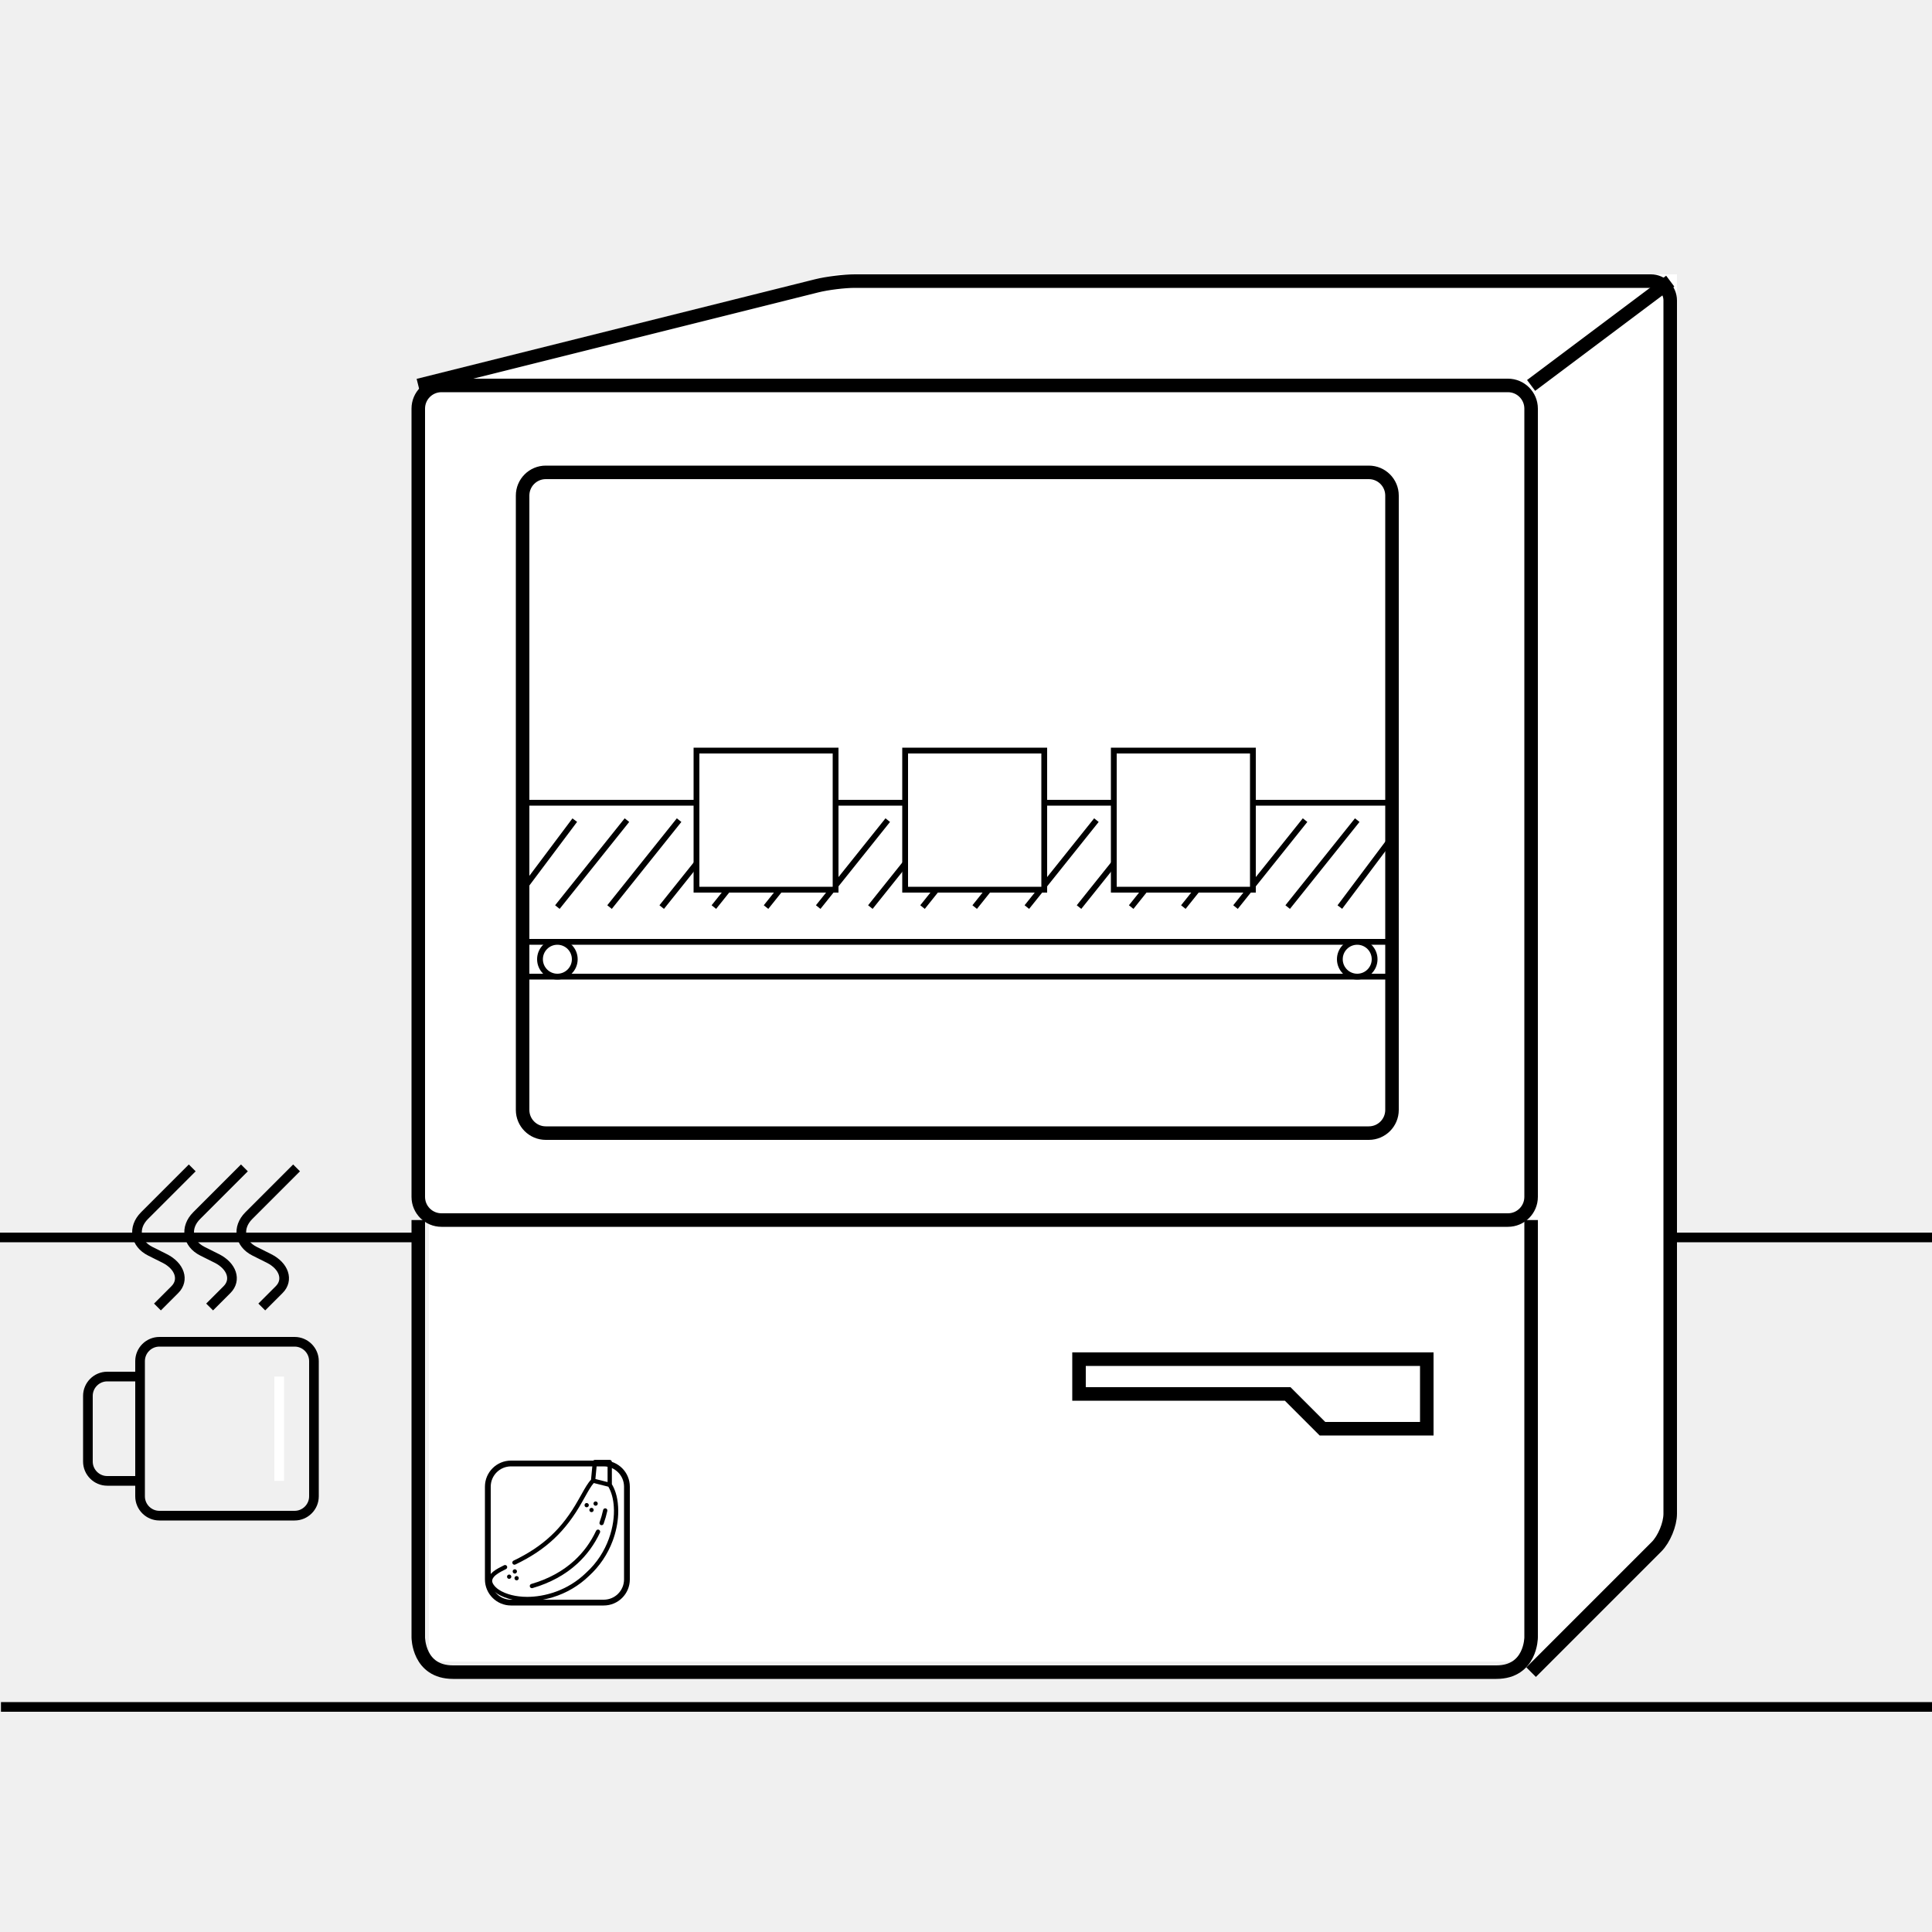
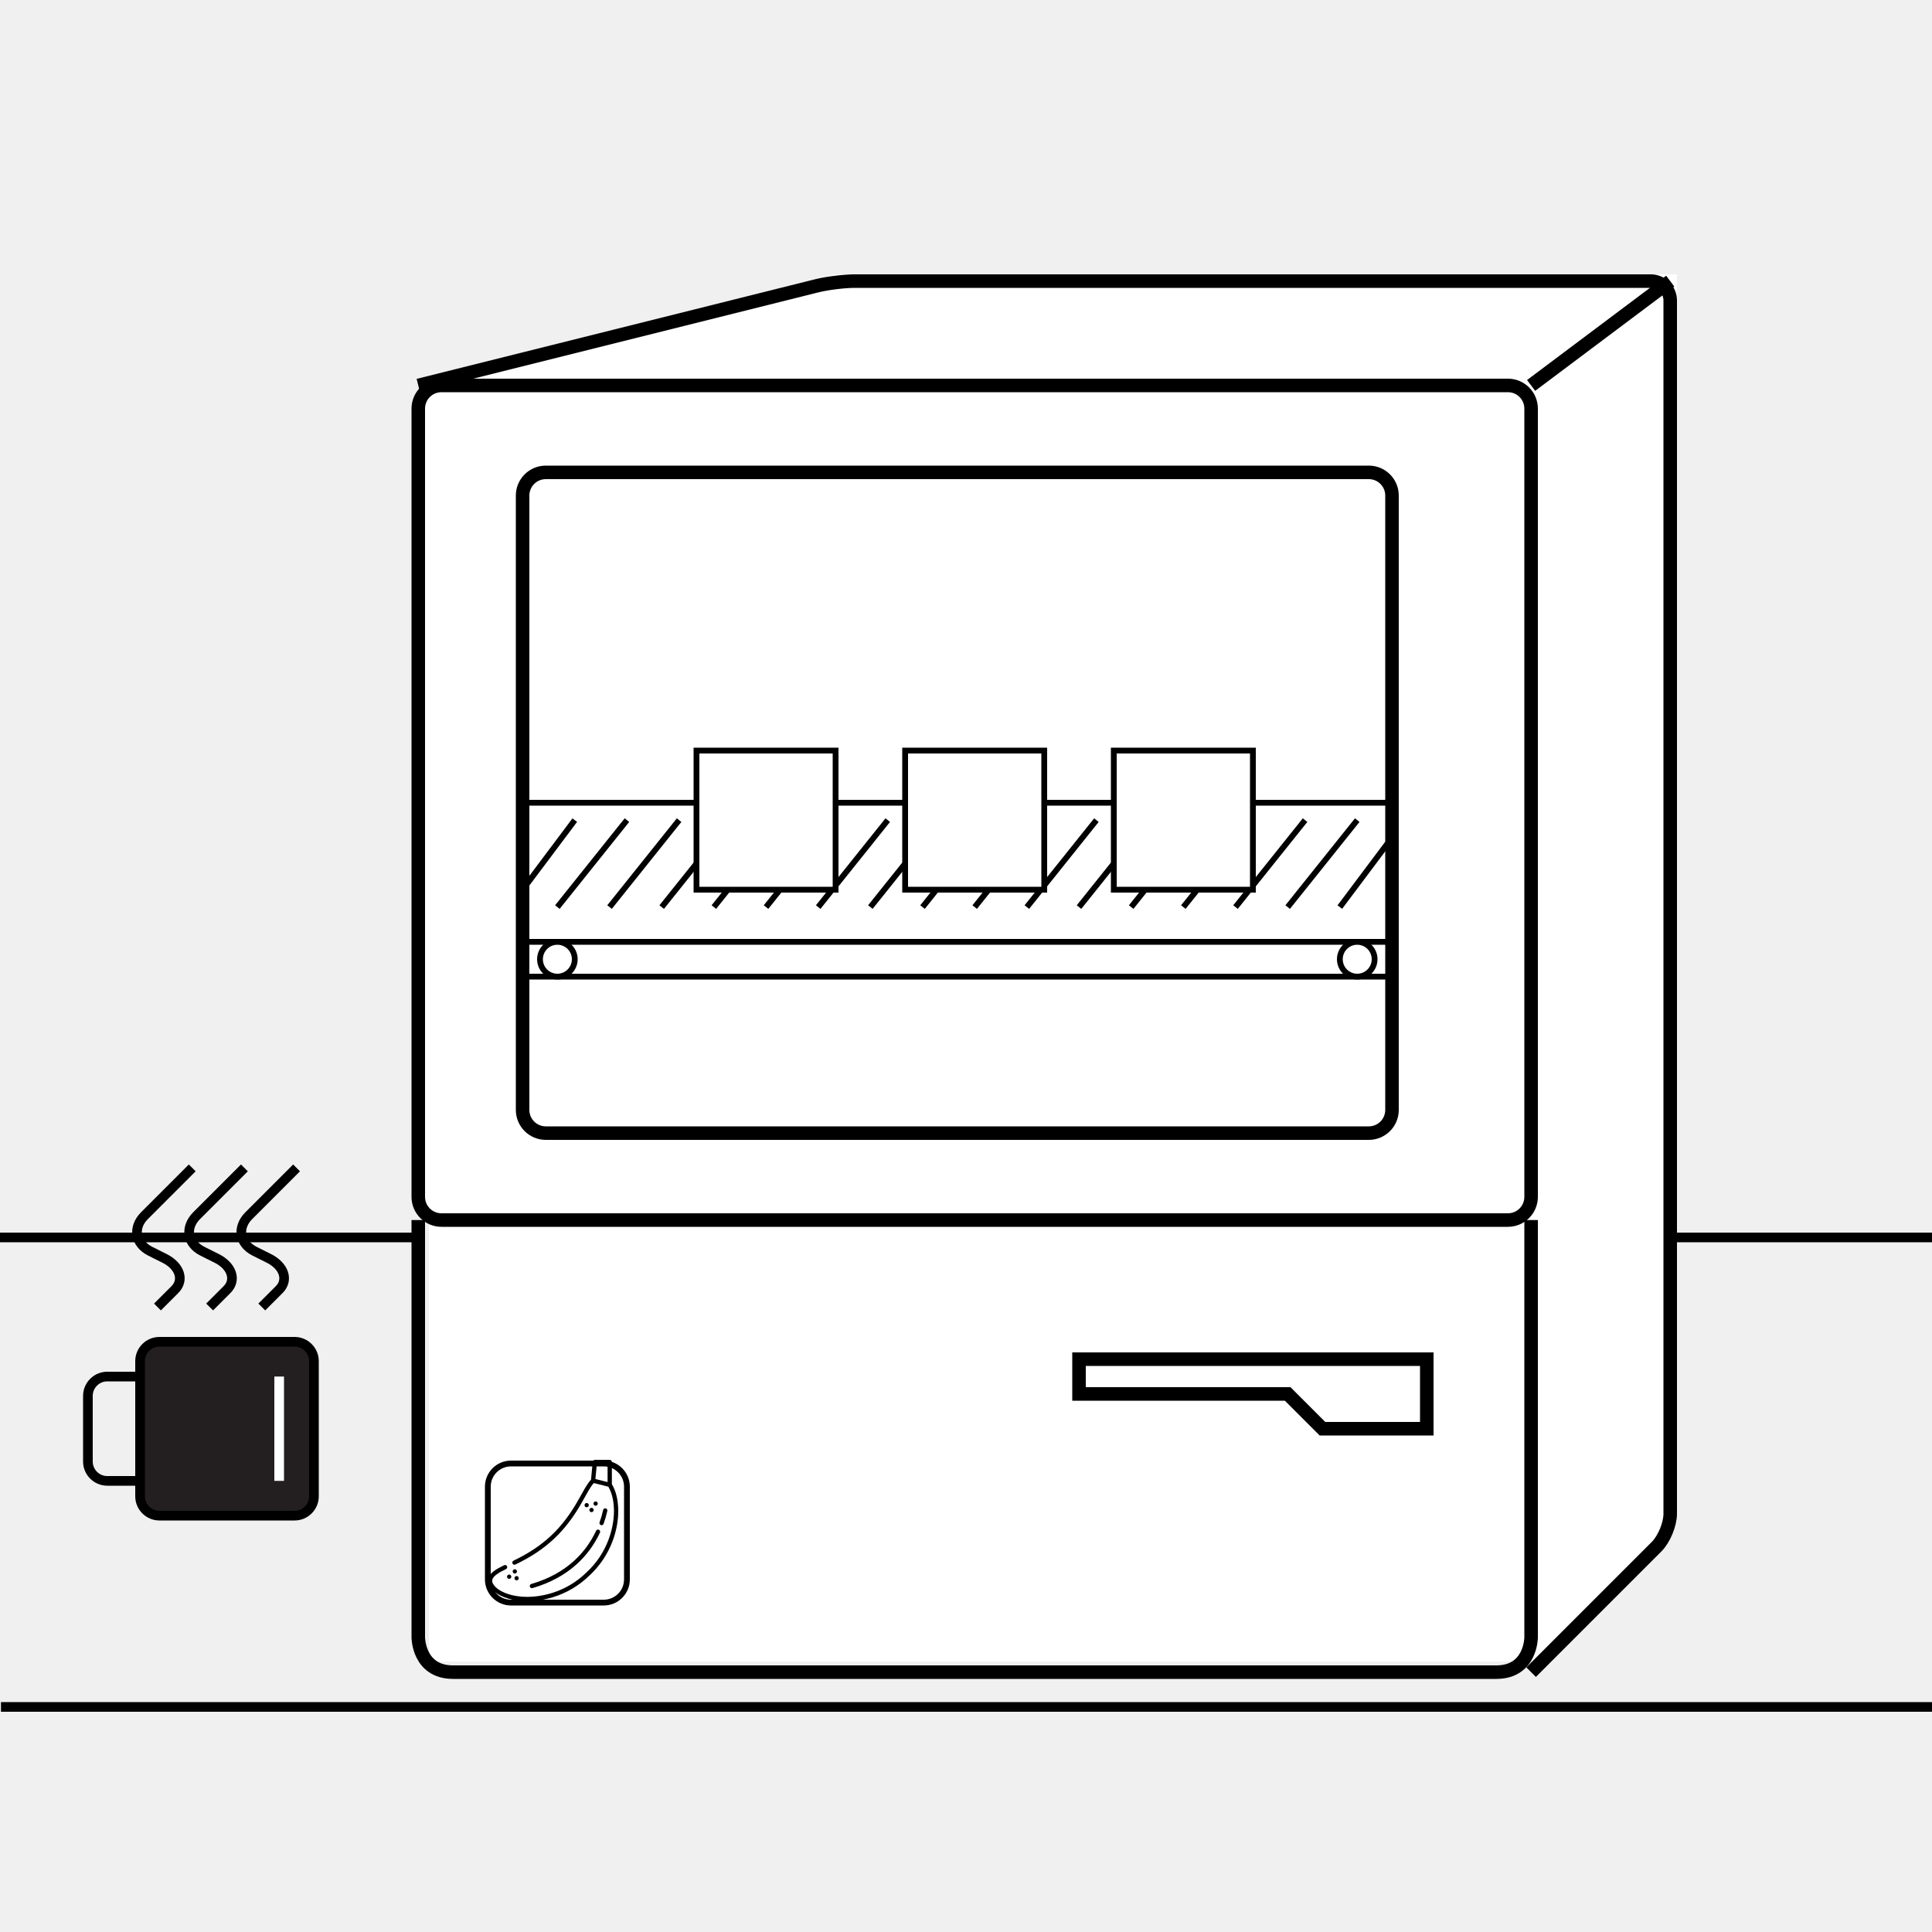
<svg xmlns="http://www.w3.org/2000/svg" version="1.1" id="loop" x="0px" y="0px" viewBox="0 0 1000 1000" enable-background="new 0 0 1000 1000" xml:space="preserve">
  <g display="none">
    <g id="Desktop" display="inline">
      <g>
        <path fill="none" stroke="#000000" stroke-width="4" stroke-miterlimit="10" d="M369.5,591c0,5.5-4.5,10-10,10h-88     c-5.5,0-10-4.5-10-10V251c0-5.5,4.5-10,10-10h88c5.5,0,10,4.5,10,10V591z" />
      </g>
      <line fill="none" stroke="#000000" stroke-width="4" stroke-miterlimit="10" x1="380.5" y1="239" x2="380.5" y2="599" />
      <g>
        <path fill="none" stroke="#000000" stroke-width="4" stroke-miterlimit="10" d="M380.5,599h350c5.5,0,10-4.5,10-10V249     c0-5.5-4.5-10-10-10h-350" />
      </g>
      <line fill="none" stroke="#000000" stroke-width="4" stroke-miterlimit="10" x1="389.5" y1="275" x2="722.5" y2="275" />
      <polyline fill="none" stroke="#000000" stroke-width="4" stroke-miterlimit="10" points="398.5,266 389.5,257 398.5,248   " />
      <rect x="497.5" y="248" fill="none" stroke="#000000" stroke-width="4" stroke-miterlimit="10" width="18" height="18" />
      <line fill="none" stroke="#000000" stroke-width="4" stroke-miterlimit="10" x1="524.5" y1="257" x2="605.5" y2="257" />
      <polyline fill="none" stroke="#000000" stroke-width="4" stroke-miterlimit="10" points="407.5,311 407.5,383 515.5,383   " />
      <polyline fill="none" stroke="#000000" stroke-width="4" stroke-miterlimit="10" points="407.5,401 407.5,473 515.5,473   " />
      <polyline fill="none" stroke="#000000" stroke-width="4" stroke-miterlimit="10" points="407.5,491 407.5,563 515.5,563   " />
      <polyline fill="none" stroke="#000000" stroke-width="4" stroke-miterlimit="10" points="587.5,311 587.5,383 695.5,383   " />
      <polyline fill="none" stroke="#000000" stroke-width="4" stroke-miterlimit="10" points="587.5,401 587.5,473 695.5,473   " />
      <polyline fill="none" stroke="#000000" stroke-width="4" stroke-miterlimit="10" points="587.5,491 587.5,563 695.5,563   " />
      <line fill="none" stroke="#000000" stroke-width="4" stroke-miterlimit="10" x1="272.5" y1="275" x2="362.5" y2="275" />
      <circle fill="none" stroke="#000000" stroke-width="4" stroke-miterlimit="10" cx="317.5" cy="257" r="9" />
      <line fill="none" stroke="#000000" stroke-width="4" stroke-miterlimit="10" x1="272.5" y1="554" x2="362.5" y2="554" />
      <line fill="none" stroke="#000000" stroke-width="4" stroke-miterlimit="10" x1="371.5" y1="248" x2="380.5" y2="248" />
      <polygon fill="none" stroke="#000000" stroke-width="4" stroke-miterlimit="10" points="281.5,338.5 272.5,352 286,352 290.5,352       " />
      <polygon fill="none" stroke="#000000" stroke-width="4" stroke-miterlimit="10" points="281.5,387.5 272.5,401 286,401 290.5,401       " />
      <polygon fill="none" stroke="#000000" stroke-width="4" stroke-miterlimit="10" points="281.5,432.5 272.5,446 286,446 290.5,446       " />
      <line fill="none" stroke="#000000" stroke-width="4" stroke-miterlimit="10" x1="299.5" y1="356" x2="335.5" y2="356" />
      <line fill="none" stroke="#000000" stroke-width="4" stroke-miterlimit="10" x1="299.5" y1="401" x2="335.5" y2="401" />
      <line fill="none" stroke="#000000" stroke-width="4" stroke-miterlimit="10" x1="299.5" y1="446" x2="335.5" y2="446" />
      <line fill="none" stroke="#000000" stroke-width="4" stroke-miterlimit="10" x1="371.5" y1="590" x2="380.5" y2="590" />
      <g>
        <path d="M436.783,292.559V302h-1.219v-9.441H436.783z" />
        <path d="M438.911,302v-9.441h1.331l3.025,4.776c0.699,1.104,1.247,2.101,1.694,3.066l0.027-0.014     c-0.111-1.261-0.14-2.409-0.14-3.88v-3.95h1.146V302h-1.23l-2.998-4.791c-0.659-1.051-1.289-2.129-1.766-3.152l-0.042,0.014     c0.069,1.19,0.099,2.325,0.099,3.896V302H438.911z" />
        <path d="M454.72,301.692c-0.448,0.226-1.346,0.448-2.493,0.448c-2.662,0-4.665-1.681-4.665-4.777     c0-2.956,2.003-4.958,4.931-4.958c1.177,0,1.919,0.252,2.241,0.421l-0.294,0.993c-0.462-0.224-1.121-0.392-1.905-0.392     c-2.213,0-3.684,1.415-3.684,3.894c0,2.313,1.331,3.798,3.628,3.798c0.742,0,1.499-0.154,1.989-0.395L454.72,301.692z" />
        <path d="M464.017,297.182c0,3.25-1.977,4.973-4.385,4.973c-2.492,0-4.243-1.933-4.243-4.791c0-2.997,1.862-4.958,4.384-4.958     C462.35,292.405,464.017,294.38,464.017,297.182z M456.691,297.335c0,2.017,1.092,3.824,3.011,3.824     c1.935,0,3.026-1.779,3.026-3.924c0-1.877-0.98-3.838-3.013-3.838C457.699,293.399,456.691,295.262,456.691,297.335z" />
        <path d="M473.552,297.854c-0.069-1.314-0.153-2.897-0.141-4.076h-0.042c-0.321,1.107-0.714,2.283-1.189,3.586l-1.667,4.581     h-0.926l-1.526-4.496c-0.448-1.329-0.826-2.55-1.093-3.67h-0.027c-0.028,1.179-0.099,2.762-0.183,4.176L466.506,302h-1.163     l0.657-9.441h1.557l1.609,4.566c0.394,1.163,0.715,2.197,0.952,3.18h0.042c0.238-0.953,0.575-1.989,0.995-3.18l1.681-4.566h1.557     L474.98,302h-1.191L473.552,297.854z" />
        <path d="M478.069,292.559V302h-1.219v-9.441H478.069z" />
        <path d="M480.196,302v-9.441h1.331l3.025,4.776c0.699,1.104,1.246,2.101,1.693,3.066l0.028-0.014     c-0.112-1.261-0.14-2.409-0.14-3.88v-3.95h1.146V302h-1.23l-2.998-4.791c-0.659-1.051-1.289-2.129-1.767-3.152l-0.042,0.014     c0.07,1.19,0.1,2.325,0.1,3.896V302H480.196z" />
        <path d="M496.594,301.58c-0.547,0.194-1.625,0.519-2.899,0.519c-1.429,0-2.604-0.364-3.529-1.247     c-0.813-0.785-1.315-2.045-1.315-3.516c0.014-2.815,1.946-4.875,5.112-4.875c1.093,0,1.946,0.236,2.354,0.434l-0.294,0.995     c-0.504-0.224-1.135-0.406-2.087-0.406c-2.297,0-3.796,1.431-3.796,3.796c0,2.396,1.441,3.812,3.642,3.812     c0.798,0,1.346-0.112,1.625-0.252v-2.815h-1.919v-0.979h3.11v4.537h-0.003V301.58z" />
      </g>
      <g>
        <path d="M623.635,297.182c0,3.25-1.977,4.973-4.385,4.973c-2.492,0-4.243-1.933-4.243-4.791c0-2.997,1.861-4.958,4.384-4.958     C621.968,292.405,623.635,294.38,623.635,297.182z M616.307,297.335c0,2.017,1.092,3.824,3.011,3.824     c1.935,0,3.026-1.779,3.026-3.924c0-1.877-0.98-3.838-3.014-3.838C617.315,293.399,616.307,295.262,616.307,297.335z" />
        <path d="M626.429,292.559v5.589c0,2.115,0.938,3.014,2.199,3.014c1.399,0,2.297-0.927,2.297-3.014v-5.589h1.23v5.505     c0,2.899-1.525,4.09-3.57,4.09c-1.935,0-3.392-1.105-3.392-4.032v-5.563H626.429z" />
        <path d="M636.061,293.596h-2.872v-1.037h6.99v1.037h-2.885V302h-1.233V293.596L636.061,293.596z" />
        <path d="M648.034,301.58c-0.546,0.194-1.625,0.519-2.897,0.519c-1.43,0-2.605-0.364-3.53-1.247     c-0.813-0.785-1.316-2.045-1.316-3.516c0.016-2.815,1.947-4.875,5.113-4.875c1.092,0,1.947,0.236,2.354,0.434l-0.294,0.995     c-0.506-0.224-1.137-0.406-2.087-0.406c-2.299,0-3.798,1.431-3.798,3.796c0,2.396,1.443,3.812,3.644,3.812     c0.798,0,1.345-0.112,1.625-0.252v-2.815h-1.919v-0.979h3.108v4.537h-0.003V301.58z" />
        <path d="M657.962,297.182c0,3.25-1.977,4.973-4.386,4.973c-2.492,0-4.244-1.933-4.244-4.791c0-2.997,1.863-4.958,4.386-4.958     C656.294,292.405,657.962,294.38,657.962,297.182z M650.635,297.335c0,2.017,1.092,3.824,3.012,3.824     c1.933,0,3.025-1.779,3.025-3.924c0-1.877-0.98-3.838-3.014-3.838C651.643,293.399,650.635,295.262,650.635,297.335z" />
        <path d="M660.759,292.559V302h-1.221v-9.441H660.759z" />
        <path d="M662.885,302v-9.441h1.331l3.023,4.776c0.7,1.104,1.247,2.101,1.695,3.066l0.028-0.014     c-0.112-1.261-0.142-2.409-0.142-3.88v-3.95h1.148V302h-1.232l-2.998-4.791c-0.658-1.051-1.289-2.129-1.765-3.152l-0.042,0.014     c0.07,1.19,0.098,2.325,0.098,3.896V302H662.885z" />
        <path d="M679.282,301.58c-0.546,0.194-1.625,0.519-2.897,0.519c-1.431,0-2.605-0.364-3.53-1.247     c-0.813-0.785-1.316-2.045-1.316-3.516c0.016-2.815,1.947-4.875,5.113-4.875c1.092,0,1.947,0.236,2.354,0.434l-0.295,0.995     c-0.505-0.224-1.136-0.406-2.088-0.406c-2.297,0-3.796,1.431-3.796,3.796c0,2.396,1.443,3.812,3.644,3.812     c0.798,0,1.345-0.112,1.625-0.252v-2.815h-1.919v-0.979h3.108v4.537h-0.003V301.58z" />
      </g>
    </g>
    <g id="Mobile" display="inline">
      <path fill="none" stroke="#000000" stroke-width="4" stroke-miterlimit="10" d="M1127.5,588c0,6.627-5.373,12-12,12h-201    c-6.627,0-12-5.373-12-12V252c0-6.627,5.373-12,12-12h201c6.627,0,12,5.373,12,12V588z" />
      <line fill="none" stroke="#000000" stroke-width="4" stroke-miterlimit="10" x1="920.5" y1="293" x2="1100.5" y2="293" />
      <circle fill="none" stroke="#000000" stroke-width="4" stroke-miterlimit="10" cx="1010.5" cy="266" r="18" />
      <line fill="none" stroke="#000000" stroke-width="4" stroke-miterlimit="10" x1="921.5" y1="563" x2="1101.5" y2="563" />
      <polyline fill="none" stroke="#000000" stroke-width="4" stroke-miterlimit="10" points="966.5,329 966.5,401 1074.5,401   " />
      <polyline fill="none" stroke="#000000" stroke-width="4" stroke-miterlimit="10" points="966.5,455 966.5,527 1074.5,527   " />
      <g>
        <path d="M984.719,302.154v9.441h-1.22v-9.441H984.719z" />
        <path d="M986.846,311.595v-9.441h1.332l3.023,4.776c0.699,1.106,1.246,2.101,1.694,3.068l0.028-0.016     c-0.112-1.261-0.143-2.408-0.143-3.88v-3.95h1.148v9.441h-1.23l-2.997-4.791c-0.658-1.051-1.289-2.129-1.765-3.152l-0.043,0.016     c0.07,1.188,0.099,2.324,0.099,3.894v4.034L986.846,311.595L986.846,311.595z" />
        <path d="M1002.655,311.287c-0.448,0.224-1.345,0.446-2.493,0.446c-2.66,0-4.664-1.681-4.664-4.775     c0-2.956,2.004-4.958,4.932-4.958c1.177,0,1.92,0.252,2.242,0.42l-0.295,0.994c-0.463-0.226-1.121-0.394-1.904-0.394     c-2.214,0-3.686,1.415-3.686,3.896c0,2.312,1.33,3.796,3.627,3.796c0.742,0,1.5-0.154,1.989-0.395L1002.655,311.287z" />
        <path d="M1011.952,306.777c0,3.25-1.976,4.975-4.384,4.975c-2.494,0-4.244-1.935-4.244-4.791c0-2.998,1.862-4.958,4.385-4.958     C1010.285,302,1011.952,303.975,1011.952,306.777z M1004.629,306.931c0,2.017,1.092,3.824,3.011,3.824     c1.933,0,3.024-1.779,3.024-3.922c0-1.877-0.979-3.838-3.012-3.838C1005.635,302.995,1004.629,304.857,1004.629,306.931z" />
        <path d="M1021.486,307.448c-0.07-1.314-0.154-2.897-0.141-4.074h-0.041c-0.322,1.105-0.715,2.281-1.191,3.586l-1.666,4.581     h-0.926l-1.526-4.496c-0.446-1.331-0.825-2.55-1.093-3.67h-0.027c-0.026,1.177-0.099,2.76-0.183,4.174l-0.252,4.048h-1.163     l0.658-9.441h1.556l1.61,4.566c0.393,1.163,0.715,2.199,0.953,3.18h0.041c0.238-0.953,0.575-1.987,0.995-3.18l1.681-4.566h1.555     l0.59,9.441h-1.189L1021.486,307.448z" />
        <path d="M1026.006,302.154v9.441h-1.221v-9.441H1026.006z" />
        <path d="M1028.133,311.595v-9.441h1.331l3.024,4.776c0.699,1.106,1.246,2.101,1.694,3.068l0.028-0.016     c-0.112-1.261-0.143-2.408-0.143-3.88v-3.95h1.148v9.441h-1.232l-2.997-4.791c-0.659-1.051-1.289-2.129-1.765-3.152l-0.043,0.016     c0.068,1.188,0.099,2.324,0.099,3.894v4.034L1028.133,311.595L1028.133,311.595z" />
        <path d="M1044.529,311.175c-0.547,0.196-1.625,0.519-2.897,0.519c-1.431,0-2.605-0.362-3.53-1.247     c-0.813-0.783-1.316-2.045-1.316-3.516c0.016-2.815,1.947-4.875,5.113-4.875c1.092,0,1.946,0.238,2.354,0.434l-0.293,0.995     c-0.506-0.224-1.137-0.404-2.09-0.404c-2.297,0-3.795,1.429-3.795,3.796c0,2.396,1.442,3.81,3.644,3.81     c0.798,0,1.345-0.112,1.625-0.252v-2.813h-1.919v-0.98h3.107L1044.529,311.175L1044.529,311.175z" />
      </g>
      <g>
        <path d="M991.852,450.027c0,3.25-1.976,4.975-4.385,4.975c-2.493,0-4.244-1.935-4.244-4.791c0-2.998,1.862-4.958,4.385-4.958     C990.184,445.25,991.852,447.226,991.852,450.027z M984.525,450.181c0,2.017,1.092,3.824,3.012,3.824     c1.935,0,3.025-1.779,3.025-3.924c0-1.877-0.979-3.838-3.012-3.838C985.533,446.243,984.525,448.108,984.525,450.181z" />
        <path d="M994.647,445.405v5.589c0,2.115,0.938,3.014,2.199,3.014c1.399,0,2.298-0.927,2.298-3.014v-5.589h1.23v5.505     c0,2.899-1.525,4.092-3.57,4.092c-1.936,0-3.392-1.107-3.392-4.034v-5.563H994.647z" />
        <path d="M1004.279,446.441h-2.871v-1.037h6.989v1.037h-2.886v8.404h-1.232V446.441L1004.279,446.441z" />
        <path d="M1016.254,454.425c-0.547,0.194-1.625,0.519-2.898,0.519c-1.43,0-2.604-0.364-3.531-1.247     c-0.813-0.785-1.314-2.045-1.314-3.516c0.014-2.815,1.945-4.875,5.111-4.875c1.094,0,1.947,0.238,2.354,0.434l-0.295,0.995     c-0.504-0.224-1.136-0.406-2.087-0.406c-2.297,0-3.796,1.431-3.796,3.797c0,2.396,1.441,3.811,3.643,3.811     c0.798,0,1.344-0.112,1.625-0.252v-2.815h-1.92v-0.979h3.109L1016.254,454.425L1016.254,454.425z" />
        <path d="M1026.179,450.027c0,3.25-1.978,4.975-4.385,4.975c-2.493,0-4.243-1.935-4.243-4.791c0-2.998,1.86-4.958,4.384-4.958     C1024.512,445.25,1026.179,447.226,1026.179,450.027z M1018.854,450.181c0,2.017,1.092,3.824,3.012,3.824     c1.934,0,3.025-1.779,3.025-3.924c0-1.877-0.98-3.838-3.013-3.838C1019.861,446.243,1018.854,448.108,1018.854,450.181z" />
        <path d="M1028.975,445.405v9.441h-1.219v-9.441H1028.975z" />
        <path d="M1031.103,454.846v-9.441h1.331l3.024,4.776c0.699,1.104,1.246,2.101,1.694,3.066l0.027-0.014     c-0.111-1.261-0.142-2.409-0.142-3.88v-3.95h1.148v9.441h-1.232l-2.996-4.791c-0.658-1.051-1.288-2.129-1.767-3.152l-0.042,0.014     c0.069,1.19,0.1,2.325,0.1,3.896v4.034L1031.103,454.846L1031.103,454.846z" />
        <path d="M1047.5,454.425c-0.547,0.194-1.625,0.519-2.897,0.519c-1.429,0-2.604-0.364-3.53-1.247     c-0.813-0.785-1.314-2.045-1.314-3.516c0.014-2.815,1.945-4.875,5.111-4.875c1.094,0,1.946,0.238,2.354,0.434l-0.294,0.995     c-0.504-0.224-1.135-0.406-2.088-0.406c-2.297,0-3.795,1.431-3.795,3.797c0,2.396,1.44,3.811,3.642,3.811     c0.798,0,1.345-0.112,1.624-0.252v-2.815h-1.918v-0.979h3.107v4.535H1047.5z" />
      </g>
      <line fill="none" stroke="#000000" stroke-width="4" stroke-miterlimit="10" x1="1082.5" y1="258" x2="1109.5" y2="258" />
      <line fill="none" stroke="#000000" stroke-width="4" stroke-miterlimit="10" x1="1082.5" y1="266" x2="1109.5" y2="266" />
      <line fill="none" stroke="#000000" stroke-width="4" stroke-miterlimit="10" x1="1082.5" y1="275" x2="1109.5" y2="275" />
    </g>
    <polyline display="inline" fill="none" stroke="#FFFFFF" stroke-width="4" stroke-miterlimit="10" points="416.5,320 416.5,374    497.5,374  " />
    <polyline display="inline" fill="none" stroke="#FFFFFF" stroke-width="4" stroke-miterlimit="10" points="416.5,410 416.5,464    497.5,464  " />
    <polyline display="inline" fill="none" stroke="#FFFFFF" stroke-width="4" stroke-miterlimit="10" points="416.5,500 416.5,554    497.5,554  " />
    <polyline display="inline" fill="none" stroke="#FFFFFF" stroke-width="4" stroke-miterlimit="10" points="596.5,320 596.5,374    677.5,374  " />
    <polyline display="inline" fill="none" stroke="#FFFFFF" stroke-width="4" stroke-miterlimit="10" points="596.5,410 596.5,464    677.5,464  " />
    <polyline display="inline" fill="none" stroke="#FFFFFF" stroke-width="4" stroke-miterlimit="10" points="596.5,500 596.5,554    677.5,554  " />
    <polyline display="inline" fill="none" stroke="#FFFFFF" stroke-width="4" stroke-miterlimit="10" points="596.5,320 596.5,374    677.5,374  " />
    <polyline display="inline" fill="none" stroke="#FFFFFF" stroke-width="4" stroke-miterlimit="10" points="974.5,338 974.5,392    1055.5,392  " />
    <polyline display="inline" fill="none" stroke="#FFFFFF" stroke-width="4" stroke-miterlimit="10" points="974.5,464 974.5,518    1055.5,518  " />
  </g>
  <polygon fill="#FFFFFF" stroke="#FFFFFF" stroke-width="7" stroke-miterlimit="10" points="225.5,856.5 225.5,199.5 432.5,145.5   864.5,145.5 864.5,783.5 801.5,856.5 " />
  <path fill="#FFFFFF" stroke="#000000" stroke-width="7" stroke-miterlimit="10" d="M792.5,619.5c0,6.627-5.372,12-12,12h-552  c-6.627,0-12-5.373-12-12v-408c0-6.627,5.373-12,12-12h552c6.628,0,12,5.373,12,12V619.5z" />
  <path fill="none" stroke="#000000" stroke-width="7" stroke-miterlimit="10" d="M216.5,631.5v216c0,0,0,18,18,18h540  c18,0,18-18,18-18v-216" />
  <polygon fill="none" stroke="#000000" stroke-width="7" stroke-miterlimit="10" points="558.5,703.5 558.5,721.5 666.5,721.5   684.5,739.5 738.5,739.5 738.5,703.5 " />
  <rect x="234.5" y="298.5" display="none" fill="none" stroke="#000000" stroke-width="7" stroke-miterlimit="10" width="540" height="396" />
  <g>
    <path d="M319.969,783.817c0.058-1.338,0.048-2.65-0.038-3.922c-0.307-5.7-1.887-9.455-3.229-11.664v-11.49   c0-0.612-0.498-1.109-1.109-1.109h-7.688c-0.571,0-1.049,0.435-1.104,1.004l-0.889,9.249c-1.676,1.771-3.149,4.403-4.842,7.426   c-0.518,0.927-1.055,1.884-1.618,2.854c-0.003,0.006-0.006,0.011-0.009,0.017c-4.229,7.577-8.86,13.671-14.166,18.633   c-5.283,4.986-11.653,9.23-19.473,12.977c-0.554,0.265-0.787,0.928-0.522,1.479c0.191,0.398,0.588,0.631,1.002,0.631   c0.161,0,0.324-0.035,0.479-0.108c8.03-3.847,14.586-8.218,20.034-13.36c5.471-5.115,10.239-11.383,14.581-19.16   c0.569-0.981,1.108-1.945,1.63-2.877c1.553-2.773,2.914-5.202,4.331-6.781l7.54,1.899c1.61,2.717,2.615,6.424,2.837,10.518   c0.613,9.146-2.771,23.539-14.337,34.016c-0.011,0.01-0.02,0.019-0.029,0.027c-9.528,9.286-21.529,12.462-30.503,12.462   c-1.551,0-3.012-0.097-4.353-0.271c-4.618-0.538-10.449-2.391-12.966-5.975c-0.632-0.899-0.896-1.755-0.744-2.404   c0.003-0.015,0.007-0.029,0.009-0.045c0.429-2.239,3.612-3.97,7.119-5.691c0.55-0.27,0.778-0.936,0.507-1.484   c-0.27-0.552-0.935-0.777-1.484-0.509c-4.178,2.051-7.686,4.011-8.317,7.246c-0.293,1.288,0.084,2.729,1.094,4.164   c1.139,1.62,2.985,3.105,5.342,4.292c2.639,1.33,5.729,2.209,9.17,2.61c1.506,0.195,3.073,0.292,4.679,0.292   c4.27,0,8.807-0.685,13.162-2.012c7.091-2.159,13.599-5.987,18.821-11.072c5.397-4.896,9.624-11.151,12.22-18.095   c1.681-4.495,2.66-9.233,2.861-13.691C319.969,783.865,319.969,783.84,319.969,783.817z M308.915,757.85h5.568v9.271l-6.307-1.588   L308.915,757.85z" />
    <path d="M297.304,807.718c-5.996,5.505-13.498,9.591-22.298,12.144c-0.589,0.17-0.928,0.787-0.757,1.375   c0.142,0.485,0.584,0.801,1.066,0.801c0.103,0,0.207-0.014,0.31-0.044c9.13-2.648,16.929-6.9,23.181-12.64   c4.915-4.512,8.865-9.922,11.741-16.08c0.259-0.555,0.019-1.216-0.536-1.475c-0.557-0.261-1.216-0.021-1.477,0.536   C305.783,798.229,302.005,803.405,297.304,807.718z" />
    <path d="M311.01,789.372c0.124,0.044,0.25,0.065,0.375,0.065c0.455,0,0.882-0.282,1.045-0.735c0.787-2.188,1.432-4.428,1.916-6.65   c0.13-0.6-0.25-1.19-0.85-1.321c-0.598-0.13-1.189,0.25-1.319,0.849c-0.464,2.131-1.082,4.274-1.836,6.373   C310.134,788.531,310.433,789.164,311.01,789.372z" />
    <path d="M302.74,779.683c0.539,0.839,1.879,0.52,2.021-0.452c0.144-0.981-1.031-1.65-1.803-1.021   C302.523,778.565,302.426,779.218,302.74,779.683z" />
    <path d="M307.266,778.677c0.172,0.408,0.579,0.686,1.024,0.686c0.494-0.001,0.938-0.338,1.069-0.813   c0.119-0.434-0.038-0.91-0.398-1.182c-0.373-0.279-0.889-0.297-1.278-0.043C307.239,777.615,307.071,778.189,307.266,778.677z" />
    <path d="M306.955,780.789c-0.642-0.642-1.771-0.249-1.886,0.647c-0.06,0.473,0.203,0.946,0.636,1.145   c0.436,0.199,0.967,0.095,1.287-0.262C307.385,781.888,307.368,781.202,306.955,780.789z" />
    <path d="M262.759,816.885c0.715,0.714,1.978,0.131,1.893-0.877c-0.04-0.469-0.38-0.867-0.834-0.983   c-0.446-0.114-0.93,0.069-1.189,0.45C262.332,815.907,262.387,816.512,262.759,816.885z" />
    <path d="M266.252,812.281c-0.502,0.104-0.881,0.544-0.892,1.061c-0.01,0.453,0.264,0.881,0.685,1.054   c0.915,0.374,1.849-0.594,1.432-1.492C267.263,812.445,266.747,812.18,266.252,812.281z" />
    <path d="M266.977,815.847c-0.912,0.365-0.883,1.712,0.024,2.06c0.447,0.171,0.976,0.031,1.271-0.348   c0.28-0.36,0.314-0.863,0.082-1.256C268.079,815.838,267.478,815.636,266.977,815.847z" />
  </g>
  <path fill="none" stroke="#000000" stroke-width="3" stroke-miterlimit="10" d="M324.5,817.5c0,6.627-5.372,12-12,12h-48  c-6.627,0-12-5.373-12-12v-48c0-6.628,5.373-12,12-12h48c6.628,0,12,5.372,12,12V817.5z" />
  <g>
    <path fill="none" stroke="#000000" stroke-width="7" stroke-miterlimit="10" d="M216.5,199.5l206.3-51.575   c5.335-1.334,14.2-2.425,19.7-2.425h412c5.5,0,10,4.5,10,10v628c0,5.5-3.182,13.182-7.07,17.07L792.5,865.5" />
  </g>
  <line fill="none" stroke="#000000" stroke-width="7" stroke-miterlimit="10" x1="792.5" y1="199.5" x2="864.5" y2="145.5" />
  <path fill="none" stroke="#000000" stroke-width="7" stroke-miterlimit="10" d="M720.5,574.5c0,6.627-5.372,12-12,12h-426  c-6.627,0-12-5.373-12-12v-318c0-6.627,5.373-12,12-12h426c6.628,0,12,5.373,12,12V574.5z" />
  <rect x="270.5" y="415.5" fill="none" stroke="#000000" stroke-width="3" stroke-miterlimit="10" width="450" height="72" />
  <g id="belt">
    <line fill="none" stroke="#000000" stroke-width="3" stroke-miterlimit="10" x1="351.5" y1="424.5" x2="315.5" y2="469.5" />
    <line fill="none" stroke="#000000" stroke-width="3" stroke-miterlimit="10" x1="378.5" y1="424.5" x2="342.5" y2="469.5" />
    <line fill="none" stroke="#000000" stroke-width="3" stroke-miterlimit="10" x1="405.5" y1="424.5" x2="369.5" y2="469.5" />
    <line fill="none" stroke="#000000" stroke-width="3" stroke-miterlimit="10" x1="432.5" y1="424.5" x2="396.5" y2="469.5" />
    <line fill="none" stroke="#000000" stroke-width="3" stroke-miterlimit="10" x1="459.5" y1="424.5" x2="423.5" y2="469.5" />
    <line fill="none" stroke="#000000" stroke-width="3" stroke-miterlimit="10" x1="486.5" y1="424.5" x2="450.5" y2="469.5" />
    <line fill="none" stroke="#000000" stroke-width="3" stroke-miterlimit="10" x1="513.5" y1="424.5" x2="477.5" y2="469.5" />
    <line fill="none" stroke="#000000" stroke-width="3" stroke-miterlimit="10" x1="540.5" y1="424.5" x2="504.5" y2="469.5" />
    <line fill="none" stroke="#000000" stroke-width="3" stroke-miterlimit="10" x1="567.5" y1="424.5" x2="531.5" y2="469.5" />
    <line fill="none" stroke="#000000" stroke-width="3" stroke-miterlimit="10" x1="594.5" y1="424.5" x2="558.5" y2="469.5" />
    <line fill="none" stroke="#000000" stroke-width="3" stroke-miterlimit="10" x1="621.5" y1="424.5" x2="585.5" y2="469.5" />
    <line fill="none" stroke="#000000" stroke-width="3" stroke-miterlimit="10" x1="648.5" y1="424.5" x2="612.5" y2="469.5" />
    <line fill="none" stroke="#000000" stroke-width="3" stroke-miterlimit="10" x1="675.5" y1="424.5" x2="639.5" y2="469.5" />
    <line fill="none" stroke="#000000" stroke-width="3" stroke-miterlimit="10" x1="702.5" y1="424.5" x2="666.5" y2="469.5" />
    <line fill="none" stroke="#000000" stroke-width="3" stroke-miterlimit="10" x1="324.5" y1="424.5" x2="288.5" y2="469.5" />
    <line fill="none" stroke="#000000" stroke-width="3" stroke-miterlimit="10" x1="297.5" y1="424.5" x2="270.5" y2="460.5" />
    <line fill="none" stroke="#000000" stroke-width="3" stroke-miterlimit="10" x1="720.5" y1="433.5" x2="693.5" y2="469.5" />
  </g>
  <rect x="576.5" y="388.5" fill="#FFFFFF" stroke="#000000" stroke-width="3" stroke-miterlimit="10" width="72" height="72" />
  <rect x="468.5" y="388.5" fill="#FFFFFF" stroke="#000000" stroke-width="3" stroke-miterlimit="10" width="72" height="72" />
  <rect x="360.5" y="388.5" fill="#FFFFFF" stroke="#000000" stroke-width="3" stroke-miterlimit="10" width="72" height="72" />
  <circle fill="#FFFFFF" stroke="#000000" stroke-width="3" stroke-miterlimit="10" cx="288.5" cy="496.5" r="9" />
  <circle fill="#FFFFFF" stroke="#000000" stroke-width="3" stroke-miterlimit="10" cx="702.5" cy="496.5" r="9" />
  <line fill="none" stroke="#000000" stroke-width="3" stroke-miterlimit="10" x1="270.5" y1="505.5" x2="720.5" y2="505.5" />
  <line fill="none" stroke="#000000" stroke-width="5" stroke-miterlimit="10" x1="0.5" y1="883.5" x2="1000" y2="883.5" />
  <line fill="none" stroke="#000000" stroke-width="5" stroke-miterlimit="10" x1="0" y1="640.5" x2="216.5" y2="640.5" />
  <line fill="none" stroke="#000000" stroke-width="5" stroke-miterlimit="10" x1="864.5" y1="640.5" x2="1081" y2="640.5" />
  <path fill="none" stroke="#000000" stroke-width="5" stroke-miterlimit="10" d="M-575.5,460.5" />
-   <g>
-     <path fill="none" stroke="#000000" stroke-width="5" stroke-miterlimit="10" d="M162.5,774.5c0,5.5-4.5,10-10,10h-70   c-5.5,0-10-4.5-10-10v-70c0-5.5,4.5-10,10-10h70c5.5,0,10,4.5,10,10V774.5z" />
-   </g>
-   <g>
-     <path fill="none" stroke="#000000" stroke-width="5" stroke-miterlimit="10" d="M72.5,712.5h-17c-5.5,0-10,4.5-10,10v34   c0,5.5,4.5,10,10,10h17" />
-   </g>
-   <line fill="none" stroke="#FFFFFF" stroke-width="5" stroke-miterlimit="10" x1="144.5" y1="712.5" x2="144.5" y2="766.5" />
-   <g>
-     <path fill="none" stroke="#000000" stroke-width="5" stroke-miterlimit="10" d="M81.5,676.5c0,0,4.05-4.051,9-9   c4.95-4.95,2.561-12.221-5.311-16.155l-7.378-3.689c-7.871-3.936-9.221-12.246-2.998-18.469L99.5,604.5" />
-   </g>
-   <g>
-     <path fill="none" stroke="#000000" stroke-width="5" stroke-miterlimit="10" d="M108.5,676.5c0,0,4.05-4.051,9-9   c4.95-4.95,2.561-12.221-5.311-16.155l-7.378-3.689c-7.871-3.936-9.221-12.246-2.998-18.469L126.5,604.5" />
-   </g>
-   <g>
-     <path fill="none" stroke="#000000" stroke-width="5" stroke-miterlimit="10" d="M135.5,676.5c0,0,4.05-4.051,9-9   c4.95-4.95,2.561-12.221-5.311-16.155l-7.378-3.689c-7.871-3.936-9.221-12.246-2.998-18.469L153.5,604.5" />
+   <g id="Cup">
+     <g>
+       <path fill="#231F20" stroke="#000000" stroke-width="5" stroke-miterlimit="10" d="M162.5,774.5c0,5.5-4.5,10-10,10h-70    c-5.5,0-10-4.5-10-10v-70c0-5.5,4.5-10,10-10h70c5.5,0,10,4.5,10,10V774.5z" />
+     </g>
+     <g>
+       <path fill="none" stroke="#000000" stroke-width="5" stroke-miterlimit="10" d="M72.5,712.5h-17c-5.5,0-10,4.5-10,10v34    c0,5.5,4.5,10,10,10h17" />
+     </g>
+     <line fill="none" stroke="#FFFFFF" stroke-width="5" stroke-miterlimit="10" x1="144.5" y1="712.5" x2="144.5" y2="766.5" />
+     <g>
+       <path fill="none" stroke="#000000" stroke-width="5" stroke-miterlimit="10" d="M81.5,676.5c0,0,4.05-4.051,9-9    c4.95-4.95,2.561-12.221-5.311-16.155l-7.378-3.689c-7.871-3.936-9.221-12.246-2.998-18.469L99.5,604.5" />
+     </g>
+     <g>
+       <path fill="none" stroke="#000000" stroke-width="5" stroke-miterlimit="10" d="M108.5,676.5c0,0,4.05-4.051,9-9    c4.95-4.95,2.561-12.221-5.311-16.155l-7.378-3.689c-7.871-3.936-9.221-12.246-2.998-18.469L126.5,604.5" />
+     </g>
+     <g>
+       <path fill="none" stroke="#000000" stroke-width="5" stroke-miterlimit="10" d="M135.5,676.5c0,0,4.05-4.051,9-9    c4.95-4.95,2.561-12.221-5.311-16.155l-7.378-3.689c-7.871-3.936-9.221-12.246-2.998-18.469L153.5,604.5" />
+     </g>
  </g>
  <path fill="#FFFFFF" stroke="#FFFFFF" stroke-width="7" stroke-miterlimit="10" d="M1251.5,235.5" />
</svg>
